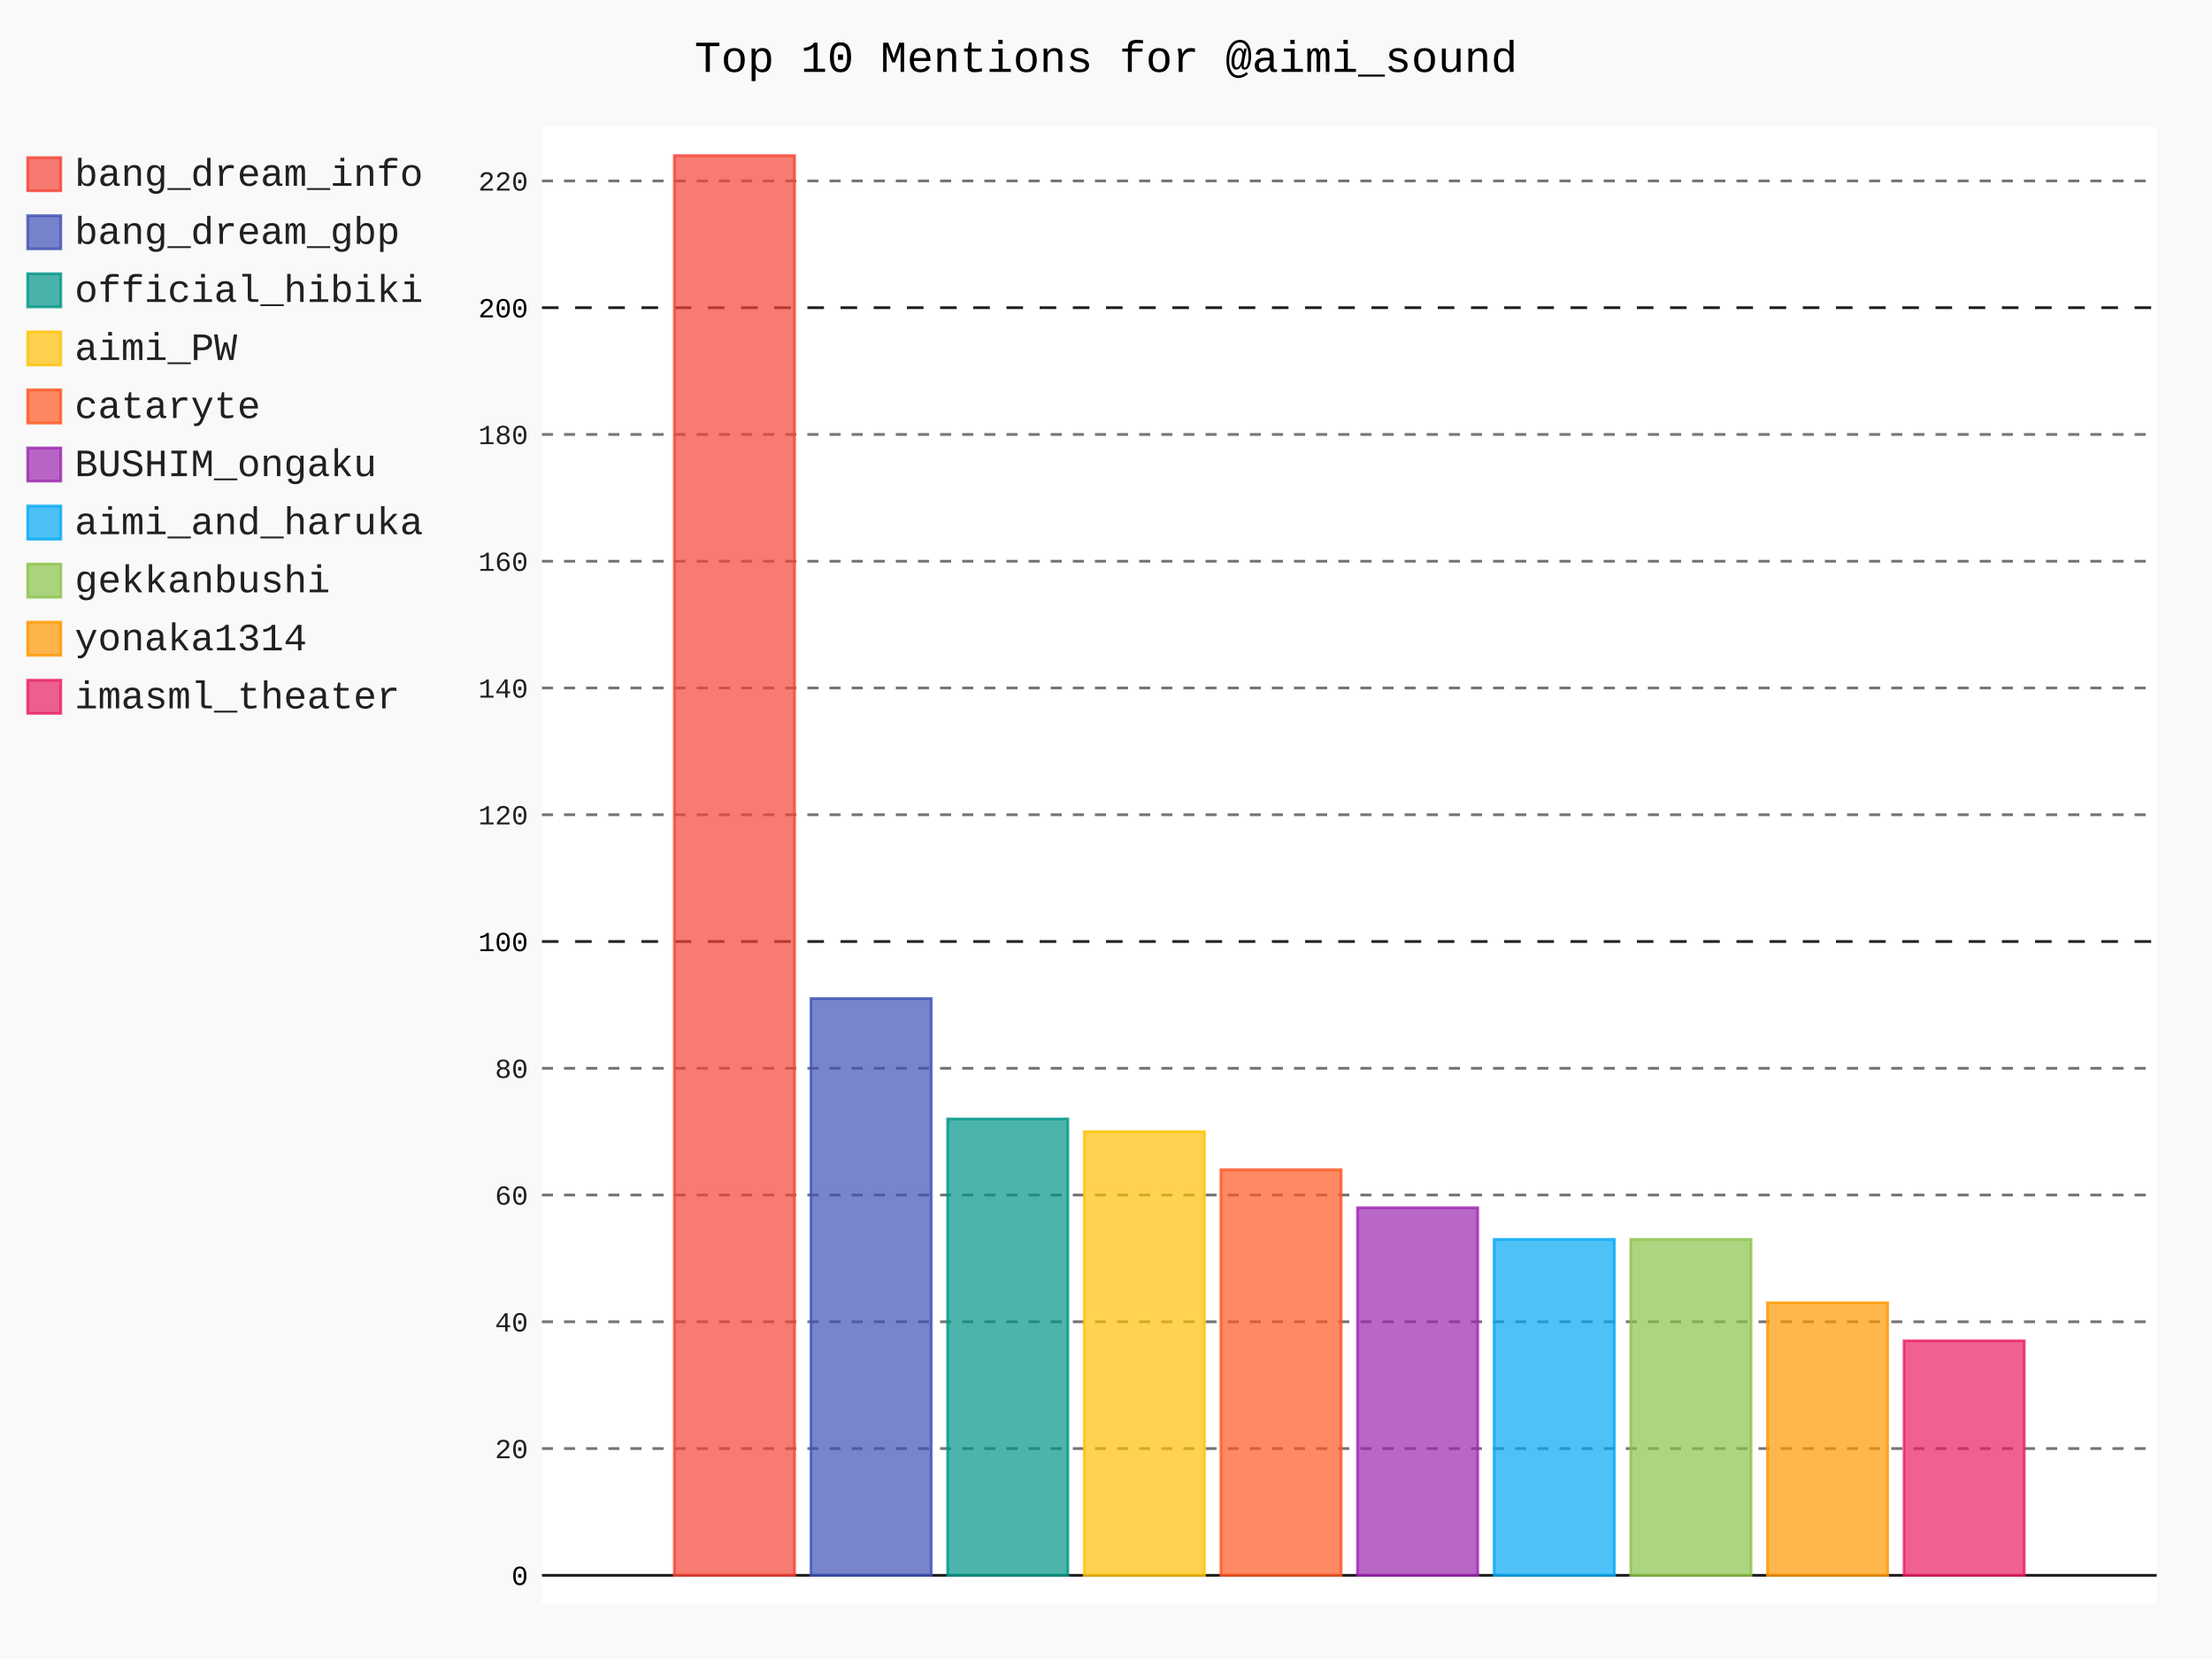
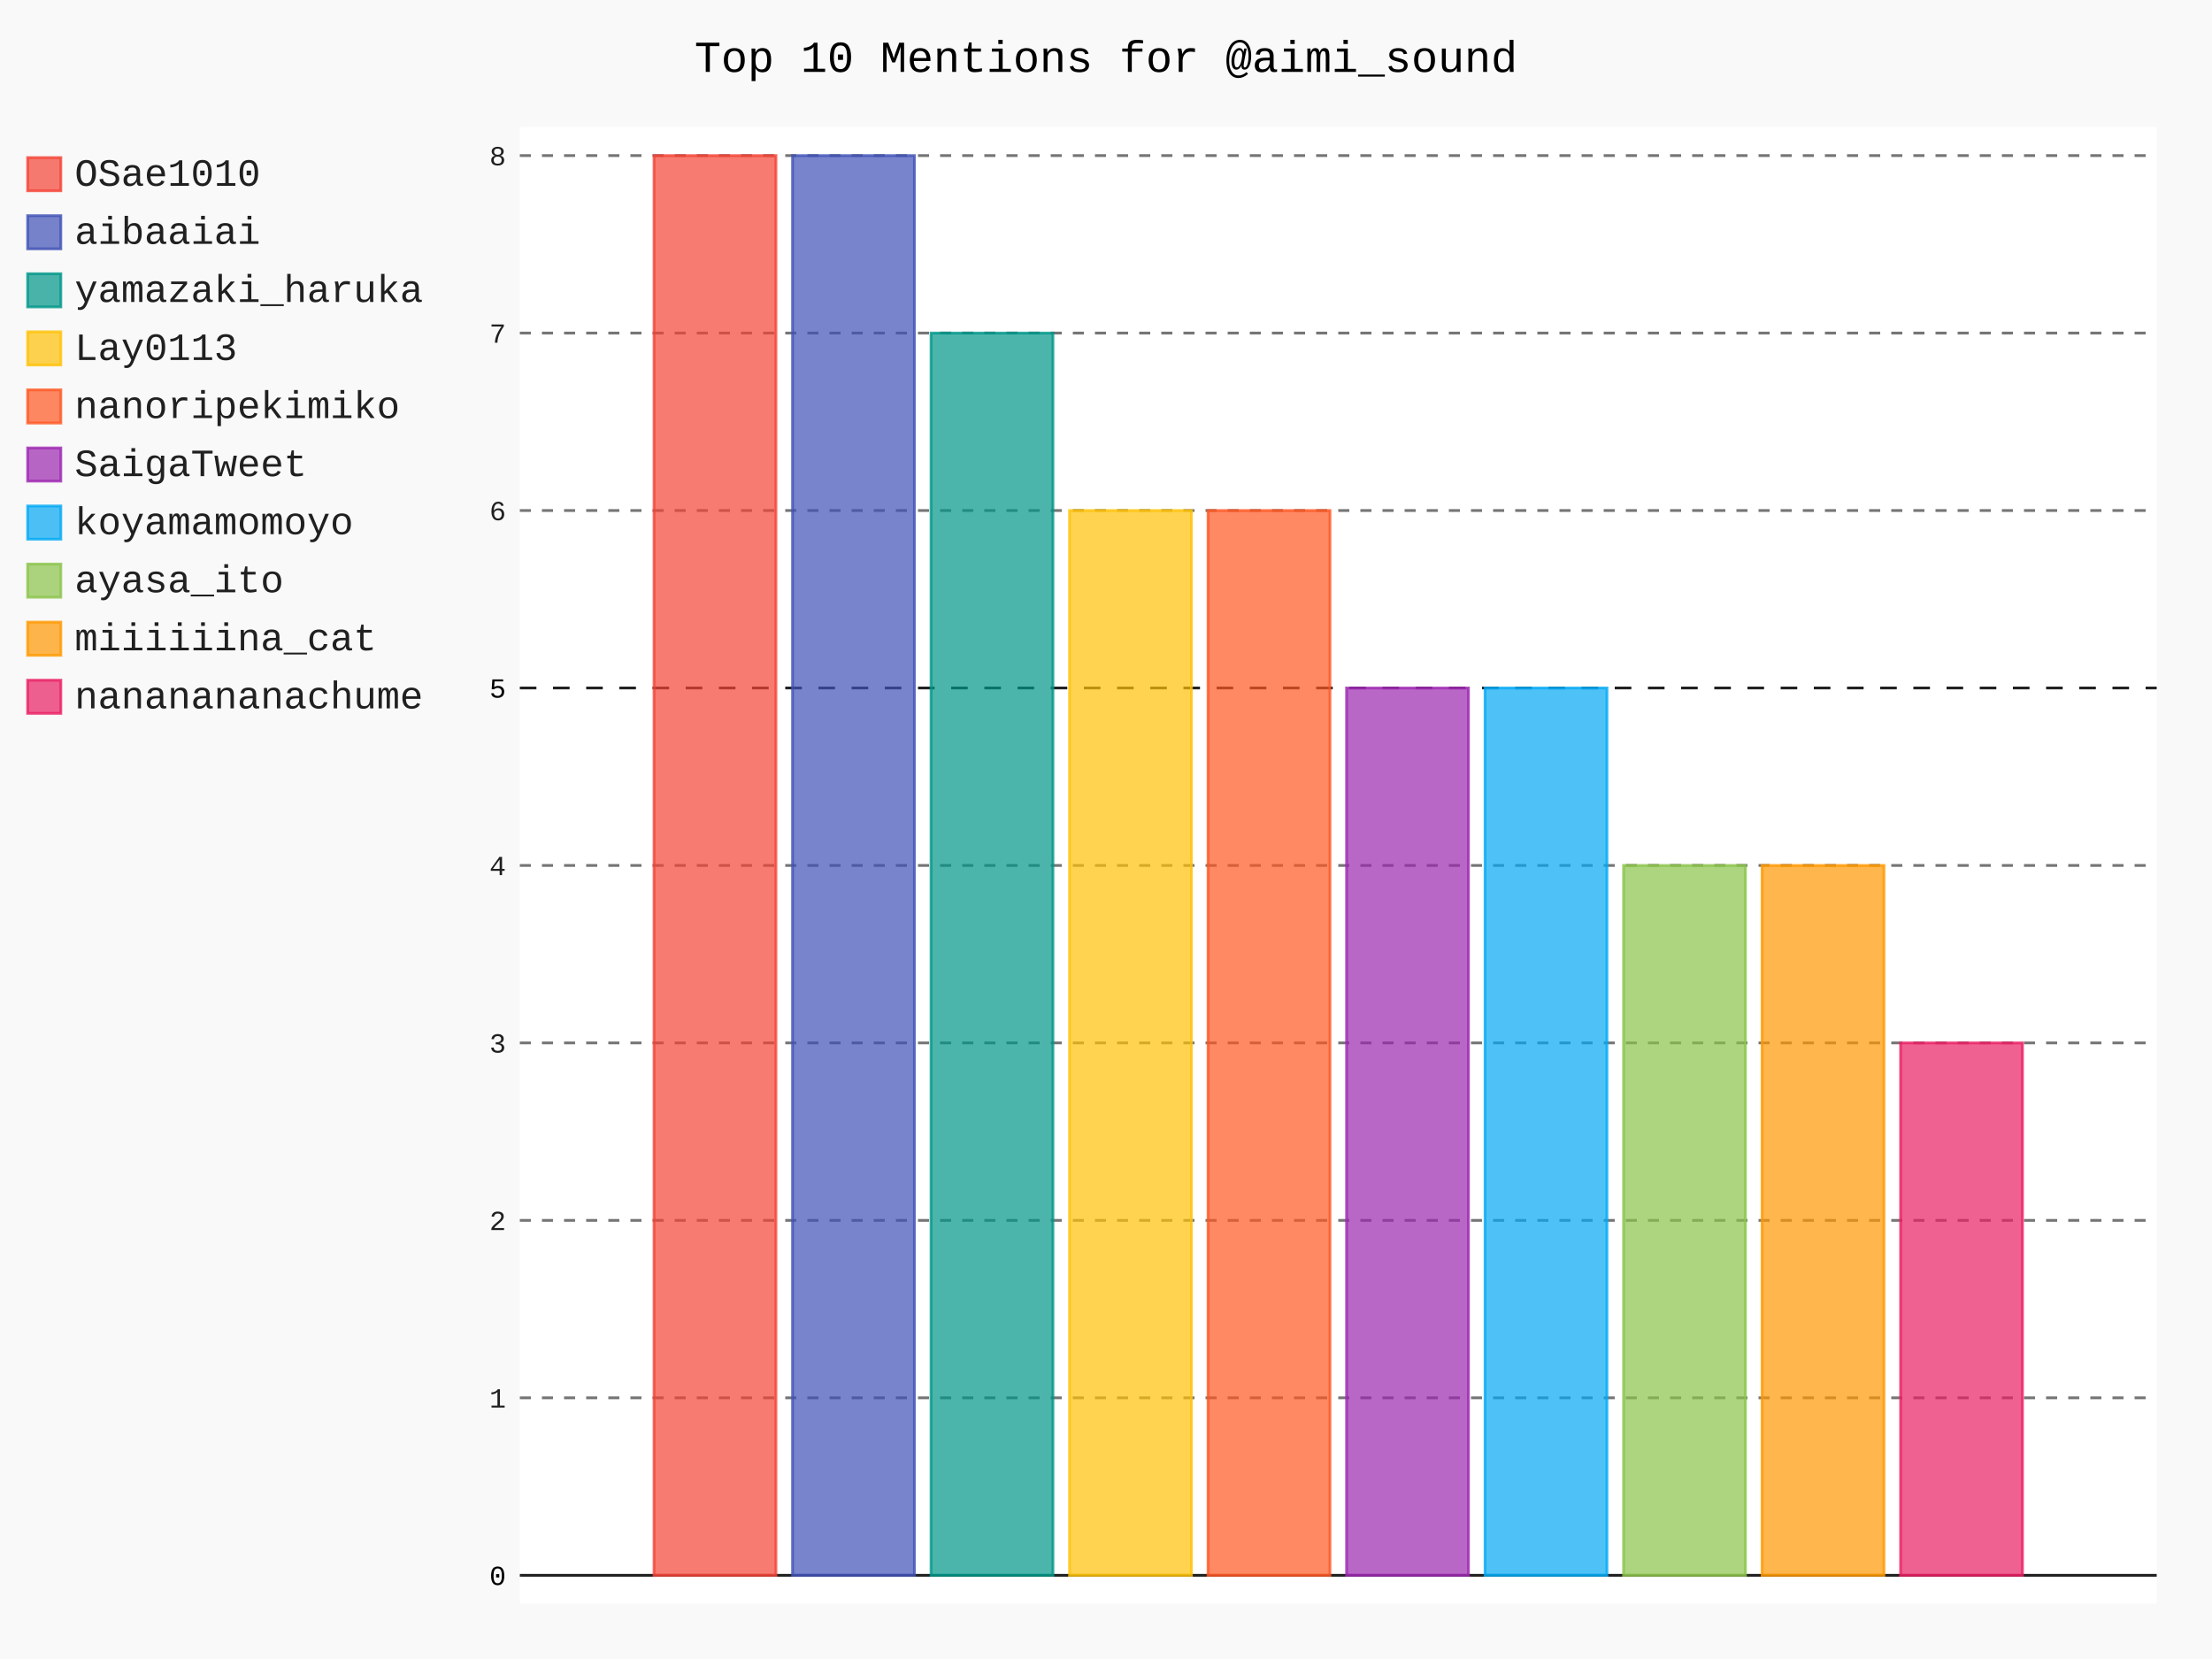
- <svg xmlns="http://www.w3.org/2000/svg" id="chart-93074903-aa12-4f3c-98c2-9f6ec77c73ec" class="pygal-chart" viewBox="0 0 800 600">
+ <svg xmlns="http://www.w3.org/2000/svg" id="chart-90a7a77b-8e70-45ef-a7f6-7c3d8cd34c64" class="pygal-chart" viewBox="0 0 800 600">
  <defs>
-     <style type="text/css">#chart-93074903-aa12-4f3c-98c2-9f6ec77c73ec{-webkit-user-select:none;-webkit-font-smoothing:antialiased;font-family:Consolas,"Liberation Mono",Menlo,Courier,monospace}#chart-93074903-aa12-4f3c-98c2-9f6ec77c73ec .title{font-family:Consolas,"Liberation Mono",Menlo,Courier,monospace;font-size:16px}#chart-93074903-aa12-4f3c-98c2-9f6ec77c73ec .legends .legend text{font-family:Consolas,"Liberation Mono",Menlo,Courier,monospace;font-size:14px}#chart-93074903-aa12-4f3c-98c2-9f6ec77c73ec .axis text{font-family:Consolas,"Liberation Mono",Menlo,Courier,monospace;font-size:10px}#chart-93074903-aa12-4f3c-98c2-9f6ec77c73ec .axis text.major{font-family:Consolas,"Liberation Mono",Menlo,Courier,monospace;font-size:10px}#chart-93074903-aa12-4f3c-98c2-9f6ec77c73ec .text-overlay text.value{font-family:Consolas,"Liberation Mono",Menlo,Courier,monospace;font-size:16px}#chart-93074903-aa12-4f3c-98c2-9f6ec77c73ec .text-overlay text.label{font-family:Consolas,"Liberation Mono",Menlo,Courier,monospace;font-size:10px}#chart-93074903-aa12-4f3c-98c2-9f6ec77c73ec .tooltip{font-family:Consolas,"Liberation Mono",Menlo,Courier,monospace;font-size:14px}#chart-93074903-aa12-4f3c-98c2-9f6ec77c73ec text.no_data{font-family:Consolas,"Liberation Mono",Menlo,Courier,monospace;font-size:64px}
- #chart-93074903-aa12-4f3c-98c2-9f6ec77c73ec{background-color:rgba(249,249,249,1)}#chart-93074903-aa12-4f3c-98c2-9f6ec77c73ec path,#chart-93074903-aa12-4f3c-98c2-9f6ec77c73ec line,#chart-93074903-aa12-4f3c-98c2-9f6ec77c73ec rect,#chart-93074903-aa12-4f3c-98c2-9f6ec77c73ec circle{-webkit-transition:150ms;-moz-transition:150ms;transition:150ms}#chart-93074903-aa12-4f3c-98c2-9f6ec77c73ec .graph &gt; .background{fill:rgba(249,249,249,1)}#chart-93074903-aa12-4f3c-98c2-9f6ec77c73ec .plot &gt; .background{fill:rgba(255,255,255,1)}#chart-93074903-aa12-4f3c-98c2-9f6ec77c73ec .graph{fill:rgba(0,0,0,.87)}#chart-93074903-aa12-4f3c-98c2-9f6ec77c73ec text.no_data{fill:rgba(0,0,0,1)}#chart-93074903-aa12-4f3c-98c2-9f6ec77c73ec .title{fill:rgba(0,0,0,1)}#chart-93074903-aa12-4f3c-98c2-9f6ec77c73ec .legends .legend text{fill:rgba(0,0,0,.87)}#chart-93074903-aa12-4f3c-98c2-9f6ec77c73ec .legends .legend:hover text{fill:rgba(0,0,0,1)}#chart-93074903-aa12-4f3c-98c2-9f6ec77c73ec .axis .line{stroke:rgba(0,0,0,1)}#chart-93074903-aa12-4f3c-98c2-9f6ec77c73ec .axis .guide.line{stroke:rgba(0,0,0,.54)}#chart-93074903-aa12-4f3c-98c2-9f6ec77c73ec .axis .major.line{stroke:rgba(0,0,0,.87)}#chart-93074903-aa12-4f3c-98c2-9f6ec77c73ec .axis text.major{fill:rgba(0,0,0,1)}#chart-93074903-aa12-4f3c-98c2-9f6ec77c73ec .axis.y .guides:hover .guide.line,#chart-93074903-aa12-4f3c-98c2-9f6ec77c73ec .line-graph .axis.x .guides:hover .guide.line,#chart-93074903-aa12-4f3c-98c2-9f6ec77c73ec .stackedline-graph .axis.x .guides:hover .guide.line,#chart-93074903-aa12-4f3c-98c2-9f6ec77c73ec .xy-graph .axis.x .guides:hover .guide.line{stroke:rgba(0,0,0,1)}#chart-93074903-aa12-4f3c-98c2-9f6ec77c73ec .axis .guides:hover text{fill:rgba(0,0,0,1)}#chart-93074903-aa12-4f3c-98c2-9f6ec77c73ec .reactive{fill-opacity:.7;stroke-opacity:.8}#chart-93074903-aa12-4f3c-98c2-9f6ec77c73ec .ci{stroke:rgba(0,0,0,.87)}#chart-93074903-aa12-4f3c-98c2-9f6ec77c73ec .reactive.active,#chart-93074903-aa12-4f3c-98c2-9f6ec77c73ec .active .reactive{fill-opacity:.8;stroke-opacity:.9;stroke-width:4}#chart-93074903-aa12-4f3c-98c2-9f6ec77c73ec .ci .reactive.active{stroke-width:1.5}#chart-93074903-aa12-4f3c-98c2-9f6ec77c73ec .series text{fill:rgba(0,0,0,1)}#chart-93074903-aa12-4f3c-98c2-9f6ec77c73ec .tooltip rect{fill:rgba(255,255,255,1);stroke:rgba(0,0,0,1);-webkit-transition:opacity 150ms;-moz-transition:opacity 150ms;transition:opacity 150ms}#chart-93074903-aa12-4f3c-98c2-9f6ec77c73ec .tooltip .label{fill:rgba(0,0,0,.87)}#chart-93074903-aa12-4f3c-98c2-9f6ec77c73ec .tooltip .label{fill:rgba(0,0,0,.87)}#chart-93074903-aa12-4f3c-98c2-9f6ec77c73ec .tooltip .legend{font-size:.8em;fill:rgba(0,0,0,.54)}#chart-93074903-aa12-4f3c-98c2-9f6ec77c73ec .tooltip .x_label{font-size:.6em;fill:rgba(0,0,0,1)}#chart-93074903-aa12-4f3c-98c2-9f6ec77c73ec .tooltip .xlink{font-size:.5em;text-decoration:underline}#chart-93074903-aa12-4f3c-98c2-9f6ec77c73ec .tooltip .value{font-size:1.5em}#chart-93074903-aa12-4f3c-98c2-9f6ec77c73ec .bound{font-size:.5em}#chart-93074903-aa12-4f3c-98c2-9f6ec77c73ec .max-value{font-size:.75em;fill:rgba(0,0,0,.54)}#chart-93074903-aa12-4f3c-98c2-9f6ec77c73ec .map-element{fill:rgba(255,255,255,1);stroke:rgba(0,0,0,.54) !important}#chart-93074903-aa12-4f3c-98c2-9f6ec77c73ec .map-element .reactive{fill-opacity:inherit;stroke-opacity:inherit}#chart-93074903-aa12-4f3c-98c2-9f6ec77c73ec .color-0,#chart-93074903-aa12-4f3c-98c2-9f6ec77c73ec .color-0 a:visited{stroke:#F44336;fill:#F44336}#chart-93074903-aa12-4f3c-98c2-9f6ec77c73ec .color-1,#chart-93074903-aa12-4f3c-98c2-9f6ec77c73ec .color-1 a:visited{stroke:#3F51B5;fill:#3F51B5}#chart-93074903-aa12-4f3c-98c2-9f6ec77c73ec .color-2,#chart-93074903-aa12-4f3c-98c2-9f6ec77c73ec .color-2 a:visited{stroke:#009688;fill:#009688}#chart-93074903-aa12-4f3c-98c2-9f6ec77c73ec .color-3,#chart-93074903-aa12-4f3c-98c2-9f6ec77c73ec .color-3 a:visited{stroke:#FFC107;fill:#FFC107}#chart-93074903-aa12-4f3c-98c2-9f6ec77c73ec .color-4,#chart-93074903-aa12-4f3c-98c2-9f6ec77c73ec .color-4 a:visited{stroke:#FF5722;fill:#FF5722}#chart-93074903-aa12-4f3c-98c2-9f6ec77c73ec .color-5,#chart-93074903-aa12-4f3c-98c2-9f6ec77c73ec .color-5 a:visited{stroke:#9C27B0;fill:#9C27B0}#chart-93074903-aa12-4f3c-98c2-9f6ec77c73ec .color-6,#chart-93074903-aa12-4f3c-98c2-9f6ec77c73ec .color-6 a:visited{stroke:#03A9F4;fill:#03A9F4}#chart-93074903-aa12-4f3c-98c2-9f6ec77c73ec .color-7,#chart-93074903-aa12-4f3c-98c2-9f6ec77c73ec .color-7 a:visited{stroke:#8BC34A;fill:#8BC34A}#chart-93074903-aa12-4f3c-98c2-9f6ec77c73ec .color-8,#chart-93074903-aa12-4f3c-98c2-9f6ec77c73ec .color-8 a:visited{stroke:#FF9800;fill:#FF9800}#chart-93074903-aa12-4f3c-98c2-9f6ec77c73ec .color-9,#chart-93074903-aa12-4f3c-98c2-9f6ec77c73ec .color-9 a:visited{stroke:#E91E63;fill:#E91E63}#chart-93074903-aa12-4f3c-98c2-9f6ec77c73ec .text-overlay .color-0 text{fill:black}#chart-93074903-aa12-4f3c-98c2-9f6ec77c73ec .text-overlay .color-1 text{fill:black}#chart-93074903-aa12-4f3c-98c2-9f6ec77c73ec .text-overlay .color-2 text{fill:black}#chart-93074903-aa12-4f3c-98c2-9f6ec77c73ec .text-overlay .color-3 text{fill:black}#chart-93074903-aa12-4f3c-98c2-9f6ec77c73ec .text-overlay .color-4 text{fill:black}#chart-93074903-aa12-4f3c-98c2-9f6ec77c73ec .text-overlay .color-5 text{fill:black}#chart-93074903-aa12-4f3c-98c2-9f6ec77c73ec .text-overlay .color-6 text{fill:black}#chart-93074903-aa12-4f3c-98c2-9f6ec77c73ec .text-overlay .color-7 text{fill:black}#chart-93074903-aa12-4f3c-98c2-9f6ec77c73ec .text-overlay .color-8 text{fill:black}#chart-93074903-aa12-4f3c-98c2-9f6ec77c73ec .text-overlay .color-9 text{fill:black}
- #chart-93074903-aa12-4f3c-98c2-9f6ec77c73ec text.no_data{text-anchor:middle}#chart-93074903-aa12-4f3c-98c2-9f6ec77c73ec .guide.line{fill:none}#chart-93074903-aa12-4f3c-98c2-9f6ec77c73ec .centered{text-anchor:middle}#chart-93074903-aa12-4f3c-98c2-9f6ec77c73ec .title{text-anchor:middle}#chart-93074903-aa12-4f3c-98c2-9f6ec77c73ec .legends .legend text{fill-opacity:1}#chart-93074903-aa12-4f3c-98c2-9f6ec77c73ec .axis.x text{text-anchor:middle}#chart-93074903-aa12-4f3c-98c2-9f6ec77c73ec .axis.x:not(.web) text[transform]{text-anchor:start}#chart-93074903-aa12-4f3c-98c2-9f6ec77c73ec .axis.x:not(.web) text[transform].backwards{text-anchor:end}#chart-93074903-aa12-4f3c-98c2-9f6ec77c73ec .axis.y text{text-anchor:end}#chart-93074903-aa12-4f3c-98c2-9f6ec77c73ec .axis.y text[transform].backwards{text-anchor:start}#chart-93074903-aa12-4f3c-98c2-9f6ec77c73ec .axis.y2 text{text-anchor:start}#chart-93074903-aa12-4f3c-98c2-9f6ec77c73ec .axis.y2 text[transform].backwards{text-anchor:end}#chart-93074903-aa12-4f3c-98c2-9f6ec77c73ec .axis .guide.line{stroke-dasharray:4,4}#chart-93074903-aa12-4f3c-98c2-9f6ec77c73ec .axis .major.guide.line{stroke-dasharray:6,6}#chart-93074903-aa12-4f3c-98c2-9f6ec77c73ec .horizontal .axis.y .guide.line,#chart-93074903-aa12-4f3c-98c2-9f6ec77c73ec .horizontal .axis.y2 .guide.line,#chart-93074903-aa12-4f3c-98c2-9f6ec77c73ec .vertical .axis.x .guide.line{opacity:0}#chart-93074903-aa12-4f3c-98c2-9f6ec77c73ec .horizontal .axis.always_show .guide.line,#chart-93074903-aa12-4f3c-98c2-9f6ec77c73ec .vertical .axis.always_show .guide.line{opacity:1 !important}#chart-93074903-aa12-4f3c-98c2-9f6ec77c73ec .axis.y .guides:hover .guide.line,#chart-93074903-aa12-4f3c-98c2-9f6ec77c73ec .axis.y2 .guides:hover .guide.line,#chart-93074903-aa12-4f3c-98c2-9f6ec77c73ec .axis.x .guides:hover .guide.line{opacity:1}#chart-93074903-aa12-4f3c-98c2-9f6ec77c73ec .axis .guides:hover text{opacity:1}#chart-93074903-aa12-4f3c-98c2-9f6ec77c73ec .nofill{fill:none}#chart-93074903-aa12-4f3c-98c2-9f6ec77c73ec .subtle-fill{fill-opacity:.2}#chart-93074903-aa12-4f3c-98c2-9f6ec77c73ec .dot{stroke-width:1px;fill-opacity:1}#chart-93074903-aa12-4f3c-98c2-9f6ec77c73ec .dot.active{stroke-width:5px}#chart-93074903-aa12-4f3c-98c2-9f6ec77c73ec .dot.negative{fill:transparent}#chart-93074903-aa12-4f3c-98c2-9f6ec77c73ec text,#chart-93074903-aa12-4f3c-98c2-9f6ec77c73ec tspan{stroke:none !important}#chart-93074903-aa12-4f3c-98c2-9f6ec77c73ec .series text.active{opacity:1}#chart-93074903-aa12-4f3c-98c2-9f6ec77c73ec .tooltip rect{fill-opacity:.95;stroke-width:.5}#chart-93074903-aa12-4f3c-98c2-9f6ec77c73ec .tooltip text{fill-opacity:1}#chart-93074903-aa12-4f3c-98c2-9f6ec77c73ec .showable{visibility:hidden}#chart-93074903-aa12-4f3c-98c2-9f6ec77c73ec .showable.shown{visibility:visible}#chart-93074903-aa12-4f3c-98c2-9f6ec77c73ec .gauge-background{fill:rgba(229,229,229,1);stroke:none}#chart-93074903-aa12-4f3c-98c2-9f6ec77c73ec .bg-lines{stroke:rgba(249,249,249,1);stroke-width:2px}</style>
+     <style type="text/css">#chart-90a7a77b-8e70-45ef-a7f6-7c3d8cd34c64{-webkit-user-select:none;-webkit-font-smoothing:antialiased;font-family:Consolas,"Liberation Mono",Menlo,Courier,monospace}#chart-90a7a77b-8e70-45ef-a7f6-7c3d8cd34c64 .title{font-family:Consolas,"Liberation Mono",Menlo,Courier,monospace;font-size:16px}#chart-90a7a77b-8e70-45ef-a7f6-7c3d8cd34c64 .legends .legend text{font-family:Consolas,"Liberation Mono",Menlo,Courier,monospace;font-size:14px}#chart-90a7a77b-8e70-45ef-a7f6-7c3d8cd34c64 .axis text{font-family:Consolas,"Liberation Mono",Menlo,Courier,monospace;font-size:10px}#chart-90a7a77b-8e70-45ef-a7f6-7c3d8cd34c64 .axis text.major{font-family:Consolas,"Liberation Mono",Menlo,Courier,monospace;font-size:10px}#chart-90a7a77b-8e70-45ef-a7f6-7c3d8cd34c64 .text-overlay text.value{font-family:Consolas,"Liberation Mono",Menlo,Courier,monospace;font-size:16px}#chart-90a7a77b-8e70-45ef-a7f6-7c3d8cd34c64 .text-overlay text.label{font-family:Consolas,"Liberation Mono",Menlo,Courier,monospace;font-size:10px}#chart-90a7a77b-8e70-45ef-a7f6-7c3d8cd34c64 .tooltip{font-family:Consolas,"Liberation Mono",Menlo,Courier,monospace;font-size:14px}#chart-90a7a77b-8e70-45ef-a7f6-7c3d8cd34c64 text.no_data{font-family:Consolas,"Liberation Mono",Menlo,Courier,monospace;font-size:64px}
+ #chart-90a7a77b-8e70-45ef-a7f6-7c3d8cd34c64{background-color:rgba(249,249,249,1)}#chart-90a7a77b-8e70-45ef-a7f6-7c3d8cd34c64 path,#chart-90a7a77b-8e70-45ef-a7f6-7c3d8cd34c64 line,#chart-90a7a77b-8e70-45ef-a7f6-7c3d8cd34c64 rect,#chart-90a7a77b-8e70-45ef-a7f6-7c3d8cd34c64 circle{-webkit-transition:150ms;-moz-transition:150ms;transition:150ms}#chart-90a7a77b-8e70-45ef-a7f6-7c3d8cd34c64 .graph &gt; .background{fill:rgba(249,249,249,1)}#chart-90a7a77b-8e70-45ef-a7f6-7c3d8cd34c64 .plot &gt; .background{fill:rgba(255,255,255,1)}#chart-90a7a77b-8e70-45ef-a7f6-7c3d8cd34c64 .graph{fill:rgba(0,0,0,.87)}#chart-90a7a77b-8e70-45ef-a7f6-7c3d8cd34c64 text.no_data{fill:rgba(0,0,0,1)}#chart-90a7a77b-8e70-45ef-a7f6-7c3d8cd34c64 .title{fill:rgba(0,0,0,1)}#chart-90a7a77b-8e70-45ef-a7f6-7c3d8cd34c64 .legends .legend text{fill:rgba(0,0,0,.87)}#chart-90a7a77b-8e70-45ef-a7f6-7c3d8cd34c64 .legends .legend:hover text{fill:rgba(0,0,0,1)}#chart-90a7a77b-8e70-45ef-a7f6-7c3d8cd34c64 .axis .line{stroke:rgba(0,0,0,1)}#chart-90a7a77b-8e70-45ef-a7f6-7c3d8cd34c64 .axis .guide.line{stroke:rgba(0,0,0,.54)}#chart-90a7a77b-8e70-45ef-a7f6-7c3d8cd34c64 .axis .major.line{stroke:rgba(0,0,0,.87)}#chart-90a7a77b-8e70-45ef-a7f6-7c3d8cd34c64 .axis text.major{fill:rgba(0,0,0,1)}#chart-90a7a77b-8e70-45ef-a7f6-7c3d8cd34c64 .axis.y .guides:hover .guide.line,#chart-90a7a77b-8e70-45ef-a7f6-7c3d8cd34c64 .line-graph .axis.x .guides:hover .guide.line,#chart-90a7a77b-8e70-45ef-a7f6-7c3d8cd34c64 .stackedline-graph .axis.x .guides:hover .guide.line,#chart-90a7a77b-8e70-45ef-a7f6-7c3d8cd34c64 .xy-graph .axis.x .guides:hover .guide.line{stroke:rgba(0,0,0,1)}#chart-90a7a77b-8e70-45ef-a7f6-7c3d8cd34c64 .axis .guides:hover text{fill:rgba(0,0,0,1)}#chart-90a7a77b-8e70-45ef-a7f6-7c3d8cd34c64 .reactive{fill-opacity:.7;stroke-opacity:.8}#chart-90a7a77b-8e70-45ef-a7f6-7c3d8cd34c64 .ci{stroke:rgba(0,0,0,.87)}#chart-90a7a77b-8e70-45ef-a7f6-7c3d8cd34c64 .reactive.active,#chart-90a7a77b-8e70-45ef-a7f6-7c3d8cd34c64 .active .reactive{fill-opacity:.8;stroke-opacity:.9;stroke-width:4}#chart-90a7a77b-8e70-45ef-a7f6-7c3d8cd34c64 .ci .reactive.active{stroke-width:1.5}#chart-90a7a77b-8e70-45ef-a7f6-7c3d8cd34c64 .series text{fill:rgba(0,0,0,1)}#chart-90a7a77b-8e70-45ef-a7f6-7c3d8cd34c64 .tooltip rect{fill:rgba(255,255,255,1);stroke:rgba(0,0,0,1);-webkit-transition:opacity 150ms;-moz-transition:opacity 150ms;transition:opacity 150ms}#chart-90a7a77b-8e70-45ef-a7f6-7c3d8cd34c64 .tooltip .label{fill:rgba(0,0,0,.87)}#chart-90a7a77b-8e70-45ef-a7f6-7c3d8cd34c64 .tooltip .label{fill:rgba(0,0,0,.87)}#chart-90a7a77b-8e70-45ef-a7f6-7c3d8cd34c64 .tooltip .legend{font-size:.8em;fill:rgba(0,0,0,.54)}#chart-90a7a77b-8e70-45ef-a7f6-7c3d8cd34c64 .tooltip .x_label{font-size:.6em;fill:rgba(0,0,0,1)}#chart-90a7a77b-8e70-45ef-a7f6-7c3d8cd34c64 .tooltip .xlink{font-size:.5em;text-decoration:underline}#chart-90a7a77b-8e70-45ef-a7f6-7c3d8cd34c64 .tooltip .value{font-size:1.5em}#chart-90a7a77b-8e70-45ef-a7f6-7c3d8cd34c64 .bound{font-size:.5em}#chart-90a7a77b-8e70-45ef-a7f6-7c3d8cd34c64 .max-value{font-size:.75em;fill:rgba(0,0,0,.54)}#chart-90a7a77b-8e70-45ef-a7f6-7c3d8cd34c64 .map-element{fill:rgba(255,255,255,1);stroke:rgba(0,0,0,.54) !important}#chart-90a7a77b-8e70-45ef-a7f6-7c3d8cd34c64 .map-element .reactive{fill-opacity:inherit;stroke-opacity:inherit}#chart-90a7a77b-8e70-45ef-a7f6-7c3d8cd34c64 .color-0,#chart-90a7a77b-8e70-45ef-a7f6-7c3d8cd34c64 .color-0 a:visited{stroke:#F44336;fill:#F44336}#chart-90a7a77b-8e70-45ef-a7f6-7c3d8cd34c64 .color-1,#chart-90a7a77b-8e70-45ef-a7f6-7c3d8cd34c64 .color-1 a:visited{stroke:#3F51B5;fill:#3F51B5}#chart-90a7a77b-8e70-45ef-a7f6-7c3d8cd34c64 .color-2,#chart-90a7a77b-8e70-45ef-a7f6-7c3d8cd34c64 .color-2 a:visited{stroke:#009688;fill:#009688}#chart-90a7a77b-8e70-45ef-a7f6-7c3d8cd34c64 .color-3,#chart-90a7a77b-8e70-45ef-a7f6-7c3d8cd34c64 .color-3 a:visited{stroke:#FFC107;fill:#FFC107}#chart-90a7a77b-8e70-45ef-a7f6-7c3d8cd34c64 .color-4,#chart-90a7a77b-8e70-45ef-a7f6-7c3d8cd34c64 .color-4 a:visited{stroke:#FF5722;fill:#FF5722}#chart-90a7a77b-8e70-45ef-a7f6-7c3d8cd34c64 .color-5,#chart-90a7a77b-8e70-45ef-a7f6-7c3d8cd34c64 .color-5 a:visited{stroke:#9C27B0;fill:#9C27B0}#chart-90a7a77b-8e70-45ef-a7f6-7c3d8cd34c64 .color-6,#chart-90a7a77b-8e70-45ef-a7f6-7c3d8cd34c64 .color-6 a:visited{stroke:#03A9F4;fill:#03A9F4}#chart-90a7a77b-8e70-45ef-a7f6-7c3d8cd34c64 .color-7,#chart-90a7a77b-8e70-45ef-a7f6-7c3d8cd34c64 .color-7 a:visited{stroke:#8BC34A;fill:#8BC34A}#chart-90a7a77b-8e70-45ef-a7f6-7c3d8cd34c64 .color-8,#chart-90a7a77b-8e70-45ef-a7f6-7c3d8cd34c64 .color-8 a:visited{stroke:#FF9800;fill:#FF9800}#chart-90a7a77b-8e70-45ef-a7f6-7c3d8cd34c64 .color-9,#chart-90a7a77b-8e70-45ef-a7f6-7c3d8cd34c64 .color-9 a:visited{stroke:#E91E63;fill:#E91E63}#chart-90a7a77b-8e70-45ef-a7f6-7c3d8cd34c64 .text-overlay .color-0 text{fill:black}#chart-90a7a77b-8e70-45ef-a7f6-7c3d8cd34c64 .text-overlay .color-1 text{fill:black}#chart-90a7a77b-8e70-45ef-a7f6-7c3d8cd34c64 .text-overlay .color-2 text{fill:black}#chart-90a7a77b-8e70-45ef-a7f6-7c3d8cd34c64 .text-overlay .color-3 text{fill:black}#chart-90a7a77b-8e70-45ef-a7f6-7c3d8cd34c64 .text-overlay .color-4 text{fill:black}#chart-90a7a77b-8e70-45ef-a7f6-7c3d8cd34c64 .text-overlay .color-5 text{fill:black}#chart-90a7a77b-8e70-45ef-a7f6-7c3d8cd34c64 .text-overlay .color-6 text{fill:black}#chart-90a7a77b-8e70-45ef-a7f6-7c3d8cd34c64 .text-overlay .color-7 text{fill:black}#chart-90a7a77b-8e70-45ef-a7f6-7c3d8cd34c64 .text-overlay .color-8 text{fill:black}#chart-90a7a77b-8e70-45ef-a7f6-7c3d8cd34c64 .text-overlay .color-9 text{fill:black}
+ #chart-90a7a77b-8e70-45ef-a7f6-7c3d8cd34c64 text.no_data{text-anchor:middle}#chart-90a7a77b-8e70-45ef-a7f6-7c3d8cd34c64 .guide.line{fill:none}#chart-90a7a77b-8e70-45ef-a7f6-7c3d8cd34c64 .centered{text-anchor:middle}#chart-90a7a77b-8e70-45ef-a7f6-7c3d8cd34c64 .title{text-anchor:middle}#chart-90a7a77b-8e70-45ef-a7f6-7c3d8cd34c64 .legends .legend text{fill-opacity:1}#chart-90a7a77b-8e70-45ef-a7f6-7c3d8cd34c64 .axis.x text{text-anchor:middle}#chart-90a7a77b-8e70-45ef-a7f6-7c3d8cd34c64 .axis.x:not(.web) text[transform]{text-anchor:start}#chart-90a7a77b-8e70-45ef-a7f6-7c3d8cd34c64 .axis.x:not(.web) text[transform].backwards{text-anchor:end}#chart-90a7a77b-8e70-45ef-a7f6-7c3d8cd34c64 .axis.y text{text-anchor:end}#chart-90a7a77b-8e70-45ef-a7f6-7c3d8cd34c64 .axis.y text[transform].backwards{text-anchor:start}#chart-90a7a77b-8e70-45ef-a7f6-7c3d8cd34c64 .axis.y2 text{text-anchor:start}#chart-90a7a77b-8e70-45ef-a7f6-7c3d8cd34c64 .axis.y2 text[transform].backwards{text-anchor:end}#chart-90a7a77b-8e70-45ef-a7f6-7c3d8cd34c64 .axis .guide.line{stroke-dasharray:4,4}#chart-90a7a77b-8e70-45ef-a7f6-7c3d8cd34c64 .axis .major.guide.line{stroke-dasharray:6,6}#chart-90a7a77b-8e70-45ef-a7f6-7c3d8cd34c64 .horizontal .axis.y .guide.line,#chart-90a7a77b-8e70-45ef-a7f6-7c3d8cd34c64 .horizontal .axis.y2 .guide.line,#chart-90a7a77b-8e70-45ef-a7f6-7c3d8cd34c64 .vertical .axis.x .guide.line{opacity:0}#chart-90a7a77b-8e70-45ef-a7f6-7c3d8cd34c64 .horizontal .axis.always_show .guide.line,#chart-90a7a77b-8e70-45ef-a7f6-7c3d8cd34c64 .vertical .axis.always_show .guide.line{opacity:1 !important}#chart-90a7a77b-8e70-45ef-a7f6-7c3d8cd34c64 .axis.y .guides:hover .guide.line,#chart-90a7a77b-8e70-45ef-a7f6-7c3d8cd34c64 .axis.y2 .guides:hover .guide.line,#chart-90a7a77b-8e70-45ef-a7f6-7c3d8cd34c64 .axis.x .guides:hover .guide.line{opacity:1}#chart-90a7a77b-8e70-45ef-a7f6-7c3d8cd34c64 .axis .guides:hover text{opacity:1}#chart-90a7a77b-8e70-45ef-a7f6-7c3d8cd34c64 .nofill{fill:none}#chart-90a7a77b-8e70-45ef-a7f6-7c3d8cd34c64 .subtle-fill{fill-opacity:.2}#chart-90a7a77b-8e70-45ef-a7f6-7c3d8cd34c64 .dot{stroke-width:1px;fill-opacity:1}#chart-90a7a77b-8e70-45ef-a7f6-7c3d8cd34c64 .dot.active{stroke-width:5px}#chart-90a7a77b-8e70-45ef-a7f6-7c3d8cd34c64 .dot.negative{fill:transparent}#chart-90a7a77b-8e70-45ef-a7f6-7c3d8cd34c64 text,#chart-90a7a77b-8e70-45ef-a7f6-7c3d8cd34c64 tspan{stroke:none !important}#chart-90a7a77b-8e70-45ef-a7f6-7c3d8cd34c64 .series text.active{opacity:1}#chart-90a7a77b-8e70-45ef-a7f6-7c3d8cd34c64 .tooltip rect{fill-opacity:.95;stroke-width:.5}#chart-90a7a77b-8e70-45ef-a7f6-7c3d8cd34c64 .tooltip text{fill-opacity:1}#chart-90a7a77b-8e70-45ef-a7f6-7c3d8cd34c64 .showable{visibility:hidden}#chart-90a7a77b-8e70-45ef-a7f6-7c3d8cd34c64 .showable.shown{visibility:visible}#chart-90a7a77b-8e70-45ef-a7f6-7c3d8cd34c64 .gauge-background{fill:rgba(229,229,229,1);stroke:none}#chart-90a7a77b-8e70-45ef-a7f6-7c3d8cd34c64 .bg-lines{stroke:rgba(249,249,249,1);stroke-width:2px}</style>
  </defs>
  <g class="graph bar-graph vertical">
    <rect class="background" height="600" width="800" x="0" y="0" />
-     <g class="plot" transform="translate(196, 46)">
-       <rect class="background" height="534" width="584.0" x="0" y="0" />
+     <g class="plot" transform="translate(188, 46)">
+       <rect class="background" height="534" width="592.0" x="0" y="0" />
      <g class="axis y always_show">
        <g class="guides">
-           <path class="axis major line" d="M0 523.731 h584" />
+           <path class="axis major line" d="M0 523.731 h592" />
          <text class="major" x="-5" y="527.231">0</text>
        </g>
        <g class="guides">
-           <path class="guide line" d="M0 477.886 h584" />
-           <text class="" x="-5" y="481.386">20</text>
+           <path class="guide line" d="M0 459.548 h592" />
+           <text class="" x="-5" y="463.048">1</text>
        </g>
        <g class="guides">
-           <path class="guide line" d="M0 432.041 h584" />
-           <text class="" x="-5" y="435.541">40</text>
+           <path class="guide line" d="M0 395.365 h592" />
+           <text class="" x="-5" y="398.865">2</text>
        </g>
        <g class="guides">
-           <path class="guide line" d="M0 386.196 h584" />
-           <text class="" x="-5" y="389.696">60</text>
+           <path class="guide line" d="M0 331.183 h592" />
+           <text class="" x="-5" y="334.683">3</text>
        </g>
        <g class="guides">
-           <path class="guide line" d="M0 340.352 h584" />
-           <text class="" x="-5" y="343.852">80</text>
+           <path class="guide line" d="M0 267 h592" />
+           <text class="" x="-5" y="270.5">4</text>
        </g>
        <g class="guides">
-           <path class="major guide line" d="M0 294.507 h584" />
-           <text class="major" x="-5" y="298.007">100</text>
+           <path class="major guide line" d="M0 202.817 h592" />
+           <text class="major" x="-5" y="206.317">5</text>
        </g>
        <g class="guides">
-           <path class="guide line" d="M0 248.662 h584" />
-           <text class="" x="-5" y="252.162">120</text>
+           <path class="guide line" d="M0 138.635 h592" />
+           <text class="" x="-5" y="142.135">6</text>
        </g>
        <g class="guides">
-           <path class="guide line" d="M0 202.817 h584" />
-           <text class="" x="-5" y="206.317">140</text>
+           <path class="guide line" d="M0 74.452 h592" />
+           <text class="" x="-5" y="77.952">7</text>
        </g>
        <g class="guides">
-           <path class="guide line" d="M0 156.973 h584" />
-           <text class="" x="-5" y="160.473">160</text>
-         </g>
-         <g class="guides">
-           <path class="guide line" d="M0 111.128 h584" />
-           <text class="" x="-5" y="114.628">180</text>
-         </g>
-         <g class="guides">
-           <path class="major guide line" d="M0 65.283 h584" />
-           <text class="major" x="-5" y="68.783">200</text>
-         </g>
-         <g class="guides">
-           <path class="guide line" d="M0 19.438 h584" />
-           <text class="" x="-5" y="22.938">220</text>
+           <path class="guide line" d="M0 10.269 h592" />
+           <text class="" x="-5" y="13.769">8</text>
        </g>
      </g>
      <g class="series serie-0 color-0">
        <g class="bars">
          <g class="bar">
-             <rect class="rect reactive tooltip-trigger" height="513.462" rx="0" ry="0" width="43.486" x="47.888" y="10.269" />
+             <rect class="rect reactive tooltip-trigger" height="513.462" rx="0" ry="0" width="44.081" x="48.544" y="10.269" />
          </g>
        </g>
      </g>
      <g class="series serie-1 color-1">
        <g class="bars">
          <g class="bar">
-             <rect class="rect reactive tooltip-trigger" height="208.594" rx="0" ry="0" width="43.486" x="97.303" y="315.137" />
+             <rect class="rect reactive tooltip-trigger" height="513.462" rx="0" ry="0" width="44.081" x="98.636" y="10.269" />
          </g>
        </g>
      </g>
      <g class="series serie-2 color-2">
        <g class="bars">
          <g class="bar">
-             <rect class="rect reactive tooltip-trigger" height="165.041" rx="0" ry="0" width="43.486" x="146.719" y="358.69" />
+             <rect class="rect reactive tooltip-trigger" height="449.279" rx="0" ry="0" width="44.081" x="148.729" y="74.452" />
          </g>
        </g>
      </g>
      <g class="series serie-3 color-3">
        <g class="bars">
          <g class="bar">
-             <rect class="rect reactive tooltip-trigger" height="160.457" rx="0" ry="0" width="43.486" x="196.134" y="363.274" />
+             <rect class="rect reactive tooltip-trigger" height="385.096" rx="0" ry="0" width="44.081" x="198.821" y="138.635" />
          </g>
        </g>
      </g>
      <g class="series serie-4 color-4">
        <g class="bars">
          <g class="bar">
-             <rect class="rect reactive tooltip-trigger" height="146.703" rx="0" ry="0" width="43.486" x="245.55" y="377.027" />
+             <rect class="rect reactive tooltip-trigger" height="385.096" rx="0" ry="0" width="44.081" x="248.913" y="138.635" />
          </g>
        </g>
      </g>
      <g class="series serie-5 color-5">
        <g class="bars">
          <g class="bar">
-             <rect class="rect reactive tooltip-trigger" height="132.95" rx="0" ry="0" width="43.486" x="294.965" y="390.781" />
+             <rect class="rect reactive tooltip-trigger" height="320.913" rx="0" ry="0" width="44.081" x="299.006" y="202.817" />
          </g>
        </g>
      </g>
      <g class="series serie-6 color-6">
        <g class="bars">
          <g class="bar">
-             <rect class="rect reactive tooltip-trigger" height="121.489" rx="0" ry="0" width="43.486" x="344.38" y="402.242" />
+             <rect class="rect reactive tooltip-trigger" height="320.913" rx="0" ry="0" width="44.081" x="349.098" y="202.817" />
          </g>
        </g>
      </g>
      <g class="series serie-7 color-7">
        <g class="bars">
          <g class="bar">
-             <rect class="rect reactive tooltip-trigger" height="121.489" rx="0" ry="0" width="43.486" x="393.796" y="402.242" />
+             <rect class="rect reactive tooltip-trigger" height="256.731" rx="0" ry="0" width="44.081" x="399.19" y="267.0" />
          </g>
        </g>
      </g>
      <g class="series serie-8 color-8">
        <g class="bars">
          <g class="bar">
-             <rect class="rect reactive tooltip-trigger" height="98.566" rx="0" ry="0" width="43.486" x="443.211" y="425.164" />
+             <rect class="rect reactive tooltip-trigger" height="256.731" rx="0" ry="0" width="44.081" x="449.282" y="267.0" />
          </g>
        </g>
      </g>
      <g class="series serie-9 color-9">
        <g class="bars">
          <g class="bar">
-             <rect class="rect reactive tooltip-trigger" height="84.813" rx="0" ry="0" width="43.486" x="492.626" y="438.918" />
+             <rect class="rect reactive tooltip-trigger" height="192.548" rx="0" ry="0" width="44.081" x="499.375" y="331.183" />
          </g>
        </g>
      </g>
    </g>
    <g class="titles">
      <text class="title plot_title" x="400.0" y="26">Top 10 Mentions for @aimi_sound</text>
    </g>
-     <g class="plot overlay" transform="translate(196, 46)">
+     <g class="plot overlay" transform="translate(188, 46)">
      <g class="series serie-0 color-0" />
      <g class="series serie-1 color-1" />
      <g class="series serie-2 color-2" />
      <g class="series serie-3 color-3" />
      <g class="series serie-4 color-4" />
      <g class="series serie-5 color-5" />
      <g class="series serie-6 color-6" />
      <g class="series serie-7 color-7" />
      <g class="series serie-8 color-8" />
      <g class="series serie-9 color-9" />
    </g>
-     <g class="plot text-overlay" transform="translate(196, 46)">
+     <g class="plot text-overlay" transform="translate(188, 46)">
      <g class="series serie-0 color-0" />
      <g class="series serie-1 color-1" />
      <g class="series serie-2 color-2" />
      <g class="series serie-3 color-3" />
      <g class="series serie-4 color-4" />
      <g class="series serie-5 color-5" />
      <g class="series serie-6 color-6" />
      <g class="series serie-7 color-7" />
      <g class="series serie-8 color-8" />
      <g class="series serie-9 color-9" />
    </g>
-     <g class="plot tooltip-overlay" transform="translate(196, 46)">
+     <g class="plot tooltip-overlay" transform="translate(188, 46)">
      <g class="tooltip" style="opacity: 0" transform="translate(0 0)">
        <rect class="tooltip-box" height="0" rx="0" ry="0" width="0" />
        <g class="text" />
      </g>
    </g>
    <g class="legends" transform="translate(10, 56)">
      <g class="legend reactive activate-serie" id="activate-serie-0">
        <rect class="color-0 reactive" height="12" width="12" x="0.0" y="1.0" />
-         <text x="17.0" y="11.2">bang_dream_info</text>
+         <text x="17.0" y="11.2">OSae1010</text>
      </g>
      <g class="legend reactive activate-serie" id="activate-serie-1">
        <rect class="color-1 reactive" height="12" width="12" x="0.0" y="22.0" />
-         <text x="17.0" y="32.2">bang_dream_gbp</text>
+         <text x="17.0" y="32.2">aibaaiai</text>
      </g>
      <g class="legend reactive activate-serie" id="activate-serie-2">
        <rect class="color-2 reactive" height="12" width="12" x="0.0" y="43.0" />
-         <text x="17.0" y="53.2">official_hibiki</text>
+         <text x="17.0" y="53.2">yamazaki_haruka</text>
      </g>
      <g class="legend reactive activate-serie" id="activate-serie-3">
        <rect class="color-3 reactive" height="12" width="12" x="0.0" y="64.0" />
-         <text x="17.0" y="74.2">aimi_PW</text>
+         <text x="17.0" y="74.2">Lay0113</text>
      </g>
      <g class="legend reactive activate-serie" id="activate-serie-4">
        <rect class="color-4 reactive" height="12" width="12" x="0.0" y="85.0" />
-         <text x="17.0" y="95.2">cataryte</text>
+         <text x="17.0" y="95.2">nanoripekimiko</text>
      </g>
      <g class="legend reactive activate-serie" id="activate-serie-5">
        <rect class="color-5 reactive" height="12" width="12" x="0.0" y="106.0" />
-         <text x="17.0" y="116.2">BUSHIM_ongaku</text>
+         <text x="17.0" y="116.2">SaigaTweet</text>
      </g>
      <g class="legend reactive activate-serie" id="activate-serie-6">
        <rect class="color-6 reactive" height="12" width="12" x="0.0" y="127.0" />
-         <text x="17.0" y="137.2">aimi_and_haruka</text>
+         <text x="17.0" y="137.2">koyamamomoyo</text>
      </g>
      <g class="legend reactive activate-serie" id="activate-serie-7">
        <rect class="color-7 reactive" height="12" width="12" x="0.0" y="148.0" />
-         <text x="17.0" y="158.2">gekkanbushi</text>
+         <text x="17.0" y="158.2">ayasa_ito</text>
      </g>
      <g class="legend reactive activate-serie" id="activate-serie-8">
        <rect class="color-8 reactive" height="12" width="12" x="0.0" y="169.0" />
-         <text x="17.0" y="179.2">yonaka1314</text>
+         <text x="17.0" y="179.2">miiiiiina_cat</text>
      </g>
      <g class="legend reactive activate-serie" id="activate-serie-9">
        <rect class="color-9 reactive" height="12" width="12" x="0.0" y="190.0" />
-         <text x="17.0" y="200.2">imasml_theater</text>
+         <text x="17.0" y="200.2">nananananachume</text>
      </g>
    </g>
    <g class="legends" transform="translate(790, 56)" />
  </g>
</svg>
